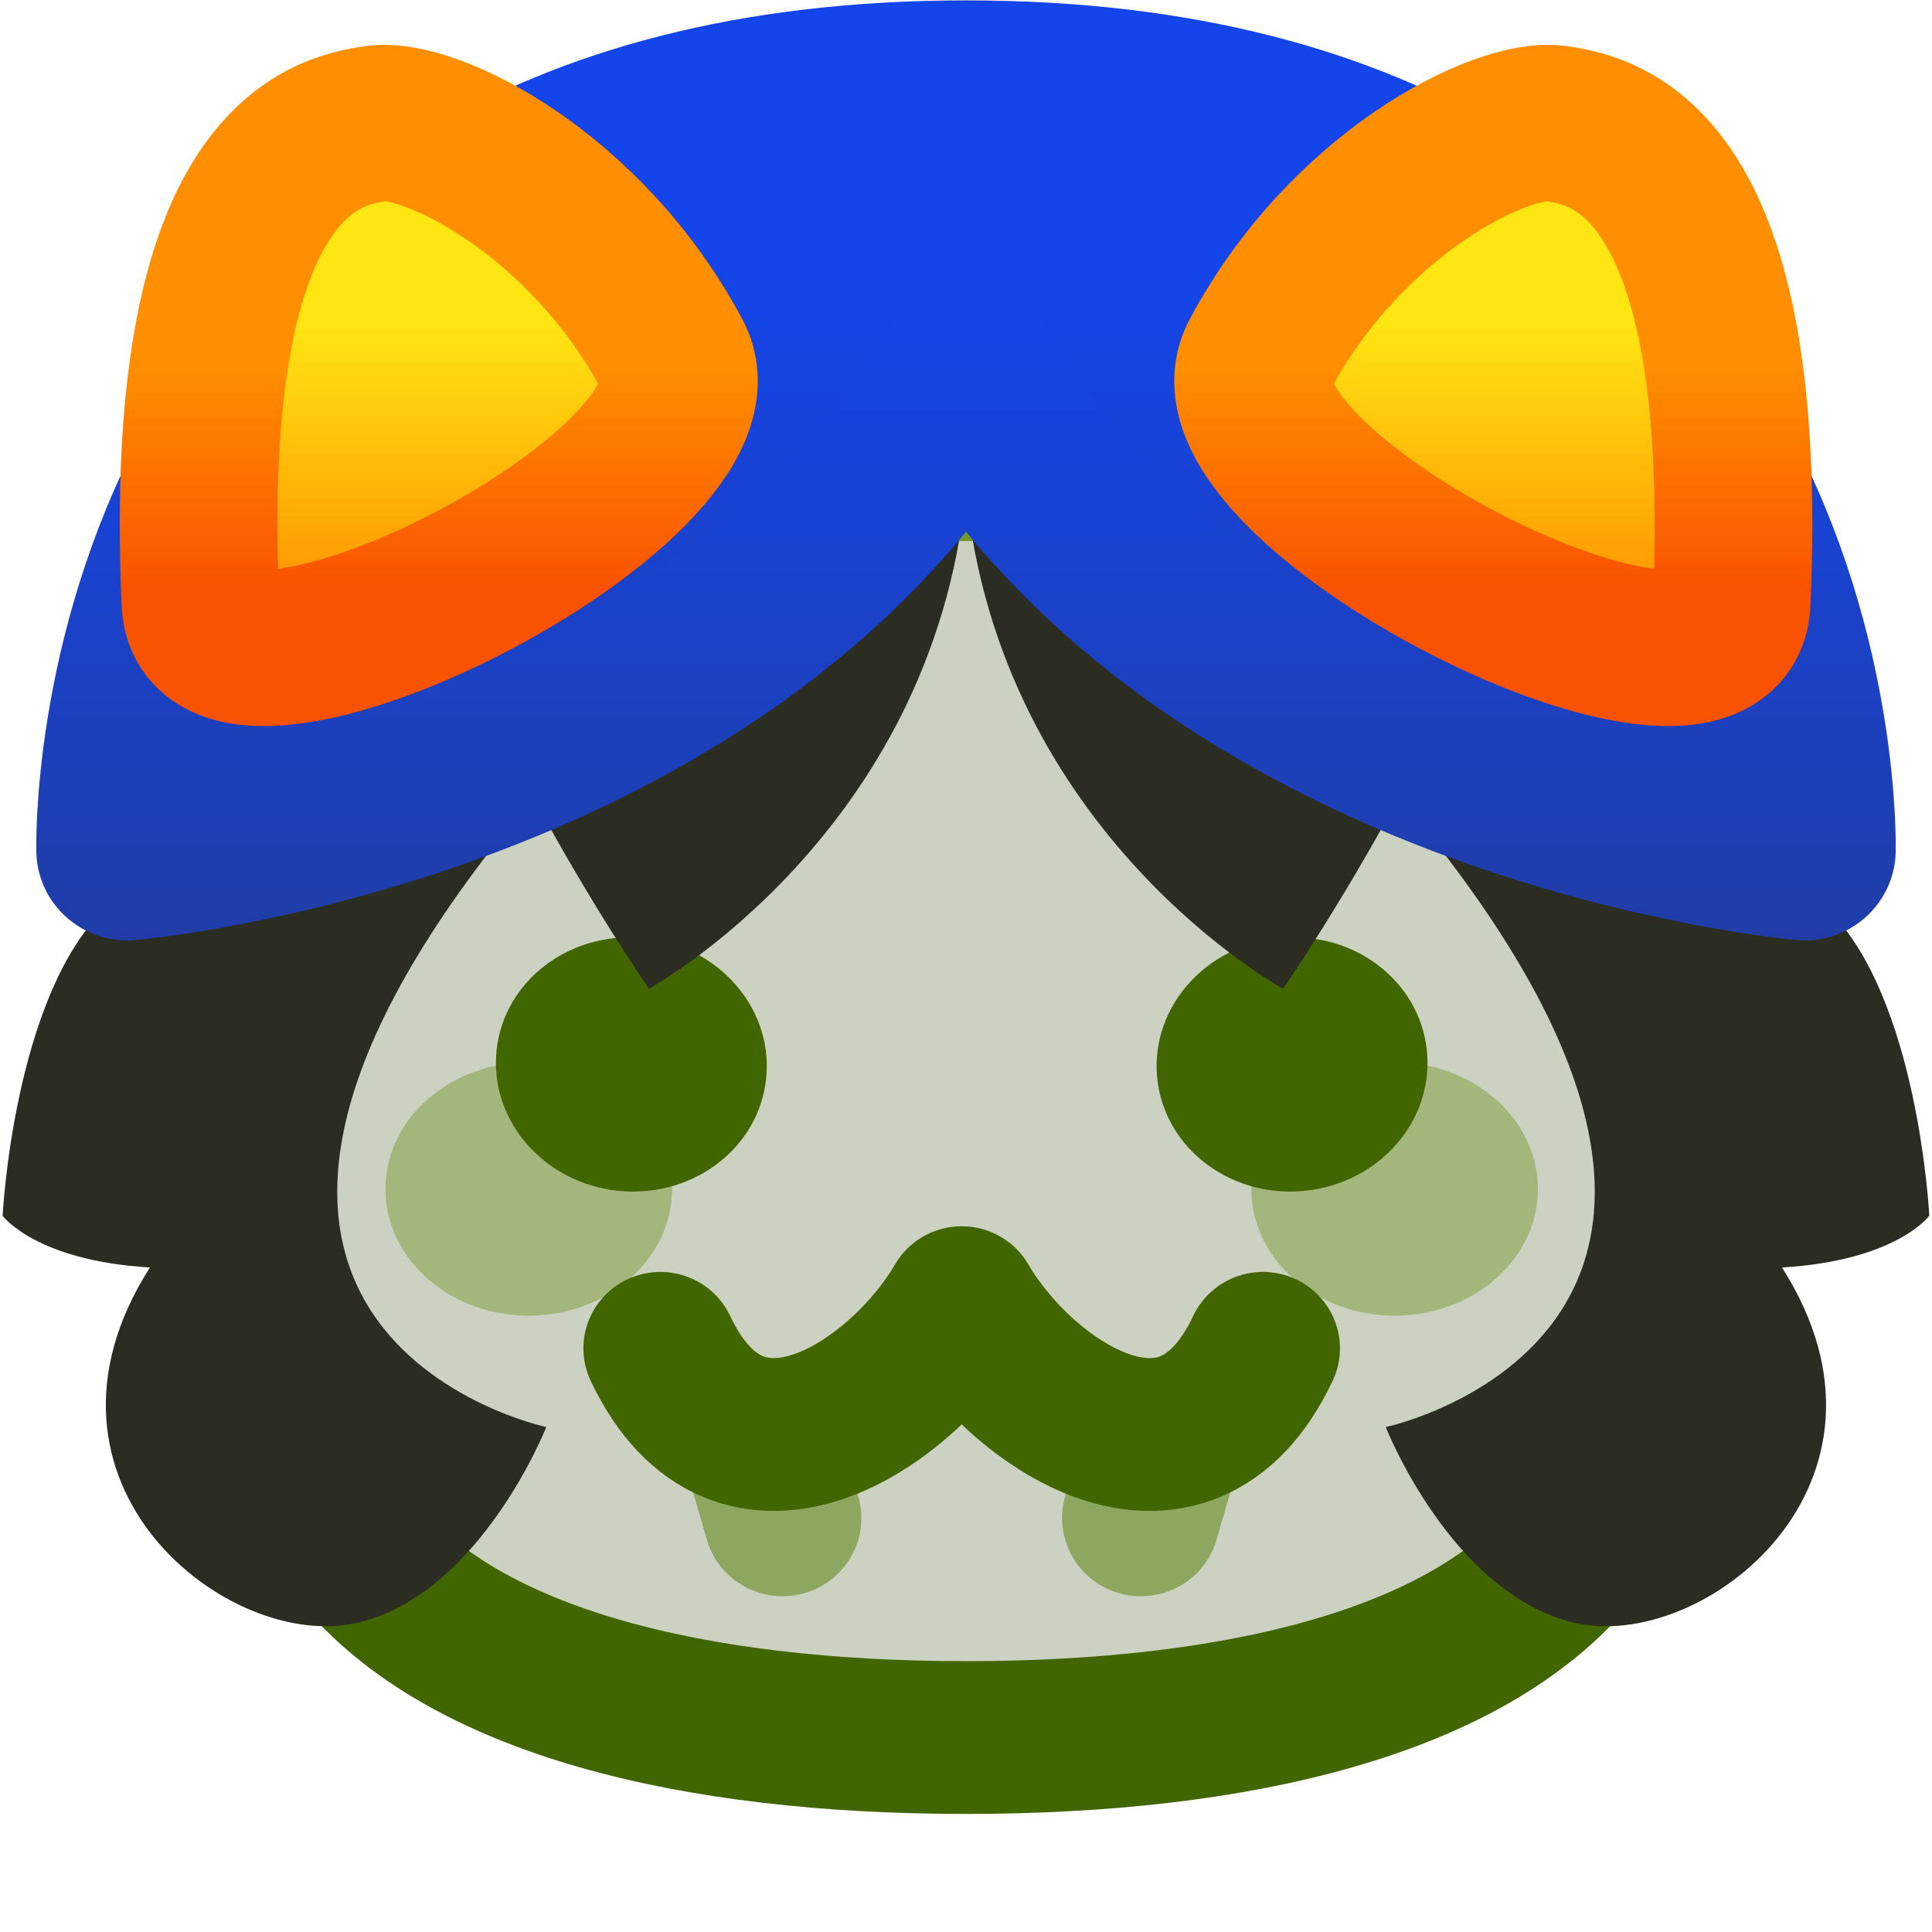
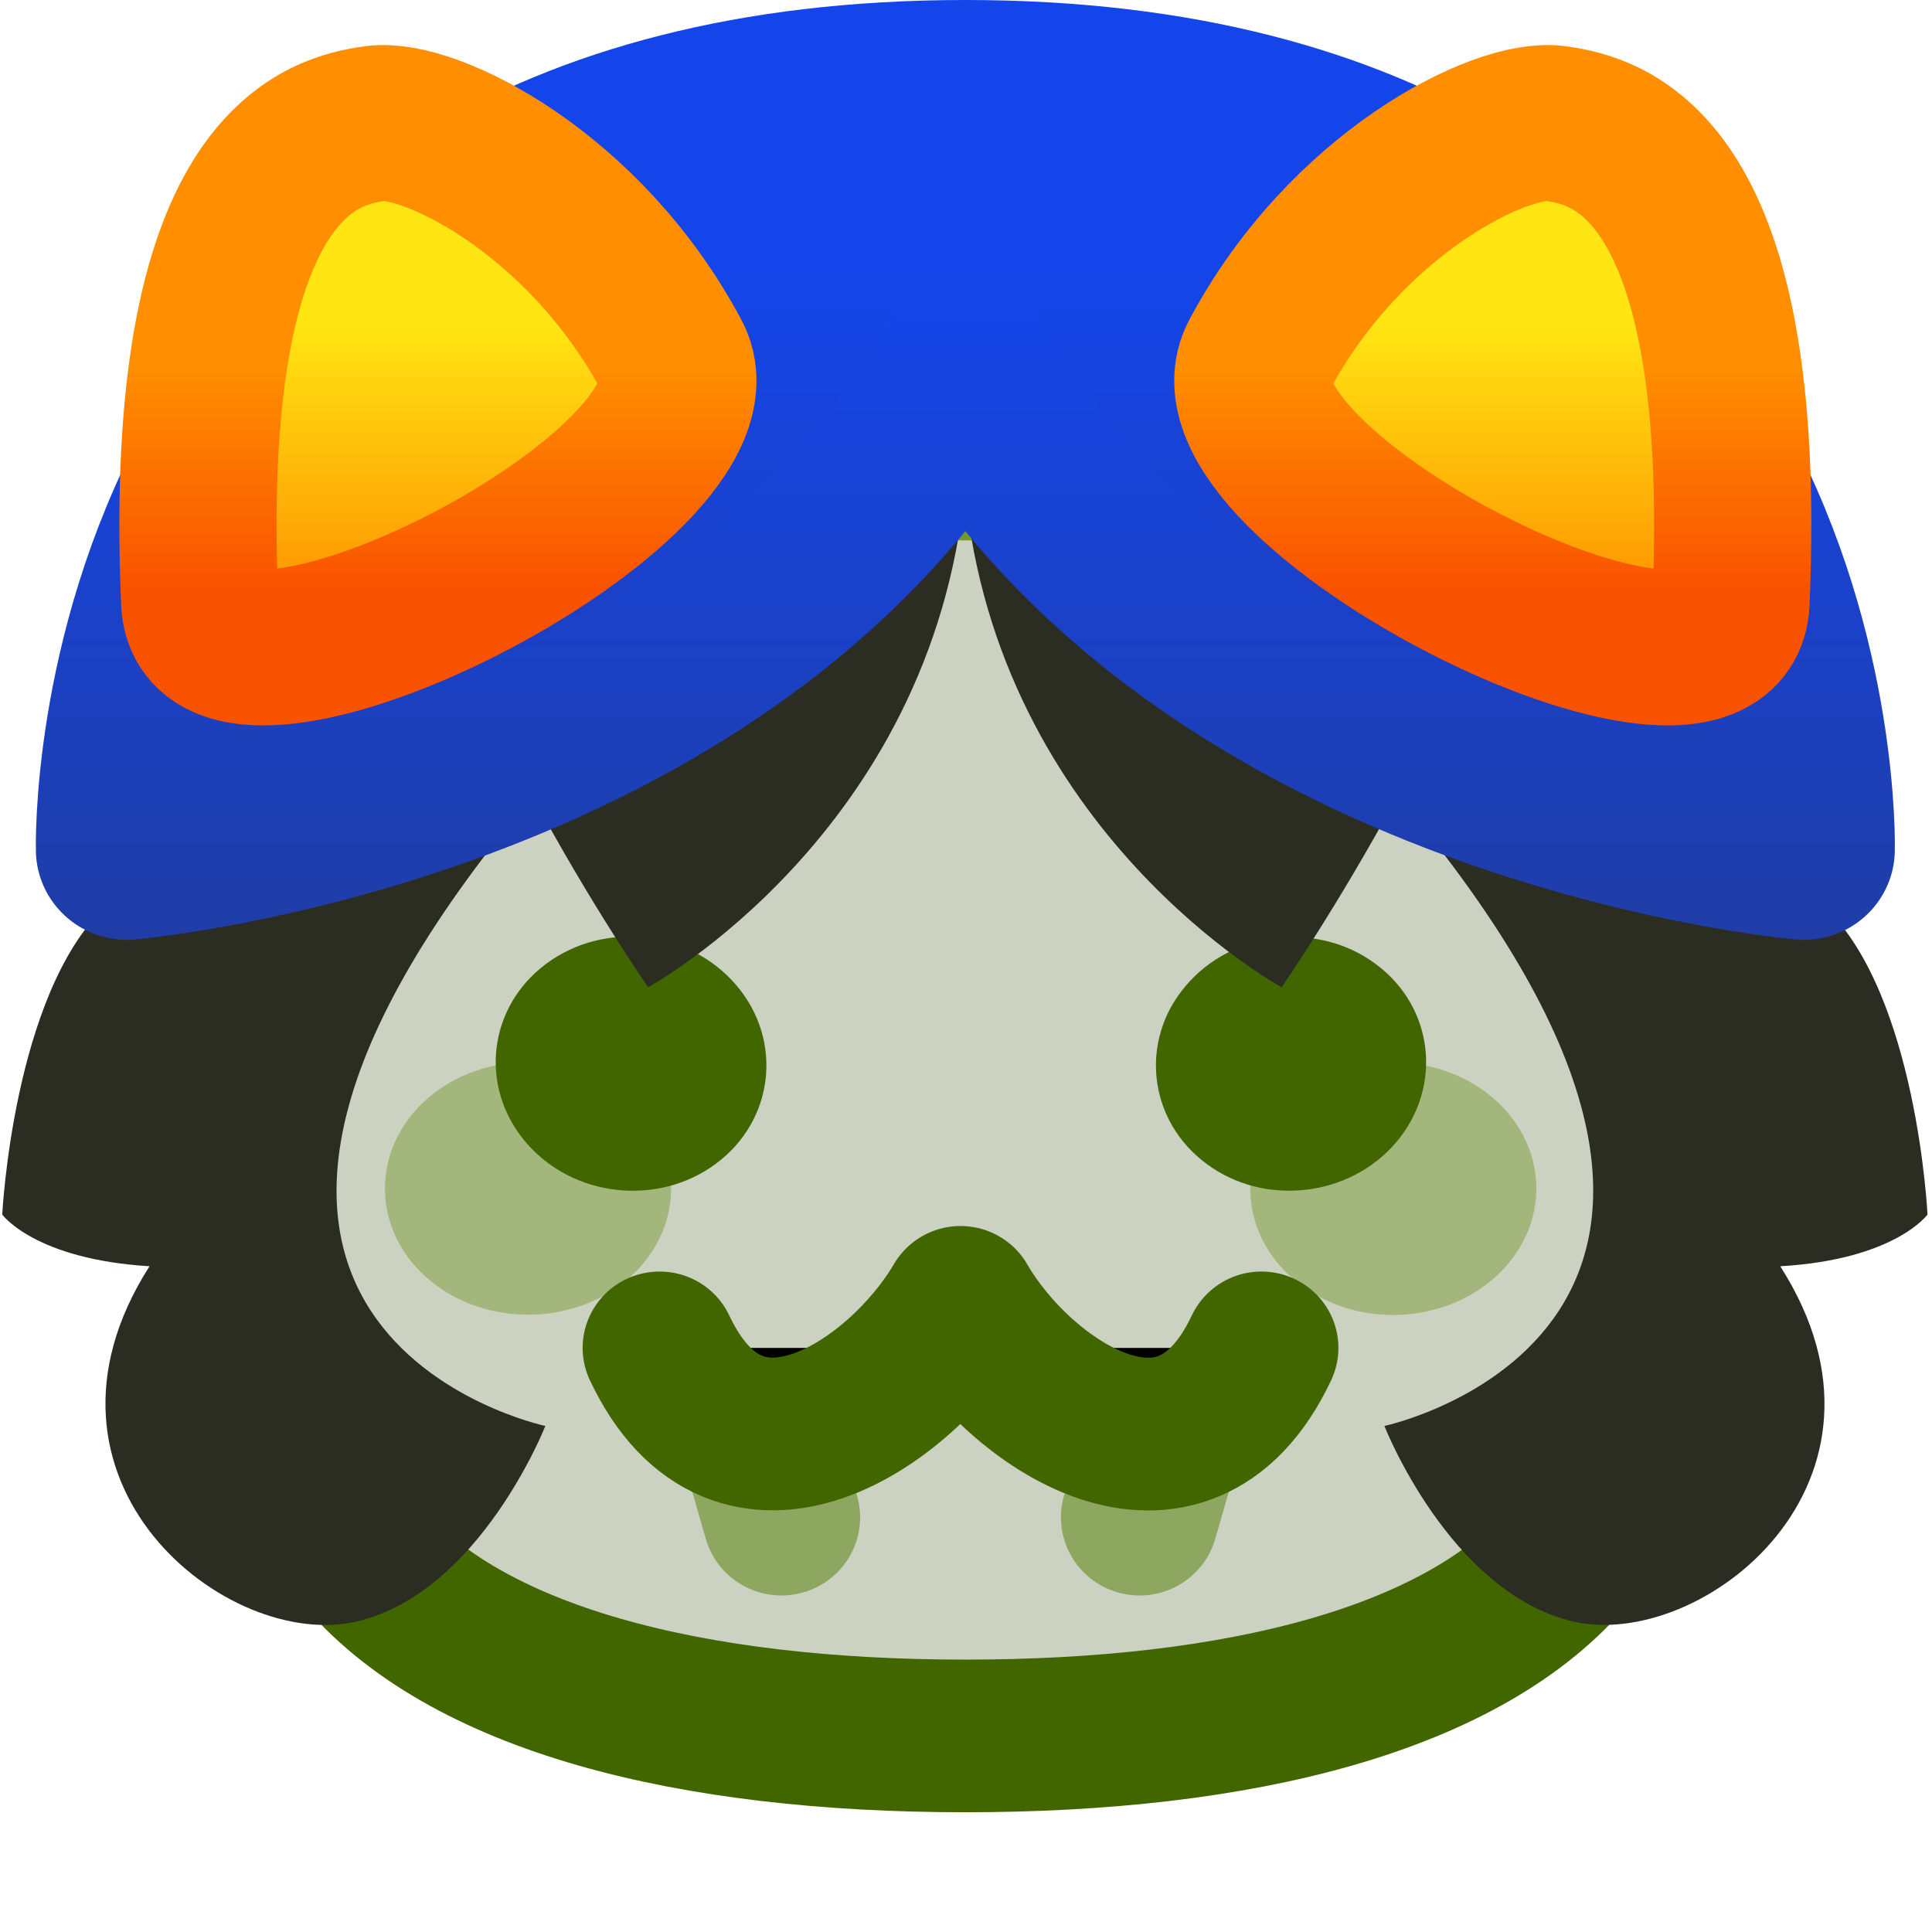
<svg xmlns="http://www.w3.org/2000/svg" xmlns:xlink="http://www.w3.org/1999/xlink" version="1.1" viewBox="0 0 32 32">
  <defs>
    <linearGradient id="linearGradient12">
      <stop stop-color="#1445ea" offset="0" />
      <stop stop-color="#233b94" offset="1" />
    </linearGradient>
    <linearGradient id="linearGradient10">
      <stop stop-color="#0f87ff" offset="0" />
      <stop stop-color="#5911b4" offset="1" />
    </linearGradient>
-     <linearGradient id="linearGradient2" x1="9.172" x2="9.172" y1="8.376" y2="25.033" gradientTransform="translate(1 1.9737)" gradientUnits="userSpaceOnUse">
+     <linearGradient id="linearGradient2" x1="9.17" x2="9.17" y1="8.37" y2="25.03" gradientTransform="translate(1 1.97)" gradientUnits="userSpaceOnUse">
      <stop stop-color="#73992a" offset=".2" />
      <stop stop-color="#416600" offset="1" />
    </linearGradient>
-     <linearGradient id="linearGradient11" x1="26.759" x2="30.259" y1="15.293" y2="22.798" gradientTransform="matrix(-1 0 0 1 32.194 .067914)" gradientUnits="userSpaceOnUse" xlink:href="#linearGradient10" />
-     <linearGradient id="linearGradient17" x1="27.371" x2="30.118" y1="16.414" y2="22.305" gradientUnits="userSpaceOnUse" xlink:href="#linearGradient10" />
-     <linearGradient id="linearGradient13" x1="8.428" x2="8.428" y1=".221" y2="17.332" gradientTransform="matrix(1.0419 0 0 1.0422 .24261 .49889)" gradientUnits="userSpaceOnUse" xlink:href="#linearGradient12" />
-     <linearGradient id="linearGradient6" x1="16" x2="16" y1="-.054" y2="16.287" gradientTransform="matrix(1.0419 0 0 1.0422 .24261 .49889)" gradientUnits="userSpaceOnUse" xlink:href="#linearGradient12" />
-     <linearGradient id="linearGradient15" x1="16.912" x2="16.912" y1="10.697" y2="-2.448" gradientTransform="translate(0 .48913)" gradientUnits="userSpaceOnUse">
+     <linearGradient id="linearGradient11" x1="26.75" x2="30.25" y1="15.29" y2="22.79" gradientTransform="matrix(-1 0 0 1 32.19 .067914)" gradientUnits="userSpaceOnUse" xlink:href="#linearGradient10" />
+     <linearGradient id="linearGradient17" x1="27.37" x2="30.11" y1="16.41" y2="22.30" gradientUnits="userSpaceOnUse" xlink:href="#linearGradient10" />
+     <linearGradient id="linearGradient13" x1="8.42" x2="8.42" y1=".221" y2="17.33" gradientTransform="matrix(1.04 0 0 1.04 .24261 .49889)" gradientUnits="userSpaceOnUse" xlink:href="#linearGradient12" />
+     <linearGradient id="linearGradient6" x1="16" x2="16" y1="-.054" y2="16.28" gradientTransform="matrix(1.04 0 0 1.04 .24261 .49889)" gradientUnits="userSpaceOnUse" xlink:href="#linearGradient12" />
+     <linearGradient id="linearGradient15" x1="16.91" x2="16.91" y1="10.69" y2="-2.44" gradientTransform="translate(0 .48913)" gradientUnits="userSpaceOnUse">
      <stop stop-color="#f95200" offset=".302" />
      <stop stop-color="#ff8e00" offset=".66" />
    </linearGradient>
-     <linearGradient id="linearGradient19" x1="16.912" x2="16.912" y1="-.882" y2="9.522" gradientTransform="translate(0 .48913)" gradientUnits="userSpaceOnUse">
+     <linearGradient id="linearGradient19" x1="16.91" x2="16.91" y1="-.882" y2="9.52" gradientTransform="translate(0 .48913)" gradientUnits="userSpaceOnUse">
      <stop stop-color="#ffe612" offset=".183" />
      <stop stop-color="#ff8e00" offset=".782" />
    </linearGradient>
  </defs>
  <g transform="matrix(.94118 0 0 .94118 .94108 .94106)">
-     <g transform="matrix(.86816 0 0 .86146 2.1098 3.4361)" stroke-width="1.156">
-       <g transform="matrix(.95982 0 0 .95948 -.23286 -.028272)" stroke-width="1.205">
-         <path d="m16.912 4.555c-5.112 0-10.381 3.482-13.117 8.259-2.615 4.567-3.779 9.897 0.301 14.915 2.225 2.736 7.041 3.928 12.815 3.928s10.59-1.191 12.815-3.928c4.08-5.018 2.917-10.348 0.301-14.915-2.736-4.777-8.005-8.259-13.117-8.259z" fill="#ccd2c2" stroke="url(#linearGradient2)" stroke-linecap="round" stroke-linejoin="round" stroke-miterlimit="2" stroke-width="3.253" style="paint-order:fill markers stroke" />
+     <g transform="matrix(.86816 0 0 .86146 2.10 3.43)" stroke-width="1.15">
+       <g transform="matrix(.95982 0 0 .95948 -.23286 -.028272)" stroke-width="1.20">
+         <path d="m16.91 4.55c-5.11 0-10.38 3.48-13.11 8.25-2.61 4.56-3.77 9.89 0.30 14.91 2.22 2.73 7.04 3.92 12.81 3.92s10.59-1.19 12.81-3.92c4.08-5.01 2.91-10.34 0.30-14.91-2.73-4.77-8.00-8.25-13.11-8.25z" fill="#ccd2c2" stroke="url(#linearGradient2)" stroke-linecap="round" stroke-linejoin="round" stroke-miterlimit="2" stroke-width="3.25" style="paint-order:fill markers stroke" />
      </g>
-       <g transform="translate(-1 .11322)" stroke-width="1.156">
-         <path transform="matrix(.95795 .059839 -.075681 .95649 .76714 -.91235)" d="m12.319 20.264c0 1.49-1.354 2.699-3.025 2.699-1.67 0-3.025-1.208-3.025-2.699s1.354-2.699 3.025-2.699c1.67 0 3.025 1.208 3.025 2.699zm12.212-0.764c0.234 1.476 1.765 2.504 3.419 2.296s2.805-1.573 2.57-3.049c-0.234-1.476-1.765-2.504-3.419-2.296-1.654 0.208-2.805 1.573-2.57 3.049z" fill="#a3b67b" style="paint-order:fill markers stroke" />
-         <path transform="matrix(.64315 .76574 -.8013 .59826 1 .55962)" d="m20.975 3.189c0 1.476-1.196 2.672-2.672 2.672-1.476 0-2.672-1.196-2.672-2.672s1.196-2.672 2.672-2.672c1.476 0 2.672 1.196 2.672 2.672zm5.966-7.636c1.417-0.338 2.292-1.793 1.954-3.249s-1.761-2.362-3.179-2.024c-1.417 0.338-2.292 1.793-1.954 3.249 0.338 1.456 1.761 2.362 3.179 2.024z" fill="#416600" style="paint-order:fill markers stroke" />
-         <path transform="translate(1 .71243)" d="m11.916 23.77 0.365 1.267m7.628-1.267-0.365 1.267" fill="none" stroke="#8da760" stroke-linecap="round" stroke-miterlimit="3" stroke-width="3.194" style="paint-order:fill markers stroke" />
-         <path d="m10.805 22.282c1.613 3.441 4.918 1.127 6.107-0.933 1.19 2.06 4.494 4.374 6.107 0.933" fill="none" stroke="#416600" stroke-linecap="round" stroke-linejoin="round" stroke-miterlimit="2" stroke-width="3.122" style="paint-order:fill markers stroke" />
+       <g transform="translate(-1 .11322)" stroke-width="1.15">
+         <path transform="matrix(.95795 .059839 -.075681 .95649 .76714 -.91235)" d="m12.31 20.26c0 1.49-1.35 2.69-3.02 2.69-1.67 0-3.02-1.20-3.02-2.69s1.35-2.69 3.02-2.69c1.67 0 3.02 1.20 3.02 2.69zm12.21-0.76c0.23 1.47 1.76 2.50 3.41 2.29s2.80-1.57 2.57-3.04c-0.23-1.47-1.76-2.50-3.41-2.29-1.65 0.20-2.80 1.57-2.57 3.04z" fill="#a3b67b" style="paint-order:fill markers stroke" />
+         <path transform="matrix(.64315 .76574 -.8013 .59826 1 .55962)" d="m20.97 3.18c0 1.47-1.19 2.67-2.67 2.67-1.47 0-2.67-1.19-2.67-2.67s1.19-2.67 2.67-2.67c1.47 0 2.67 1.19 2.67 2.67zm5.96-7.63c1.41-0.33 2.29-1.79 1.95-3.24s-1.76-2.36-3.17-2.02c-1.41 0.33-2.29 1.79-1.95 3.24 0.33 1.45 1.76 2.36 3.17 2.02z" fill="#416600" style="paint-order:fill markers stroke" />
+         <path transform="translate(1 .71243)" d="m11.91 23.77 0.36 1.26m7.62-1.26-0.36 1.26" stroke="#8da760" stroke-linecap="round" stroke-miterlimit="3" stroke-width="3.19" style="paint-order:fill markers stroke" />
+         <path d="m10.80 22.28c1.61 3.44 4.91 1.12 6.10-0.93 1.18 2.06 4.49 4.37 6.10 0.93" stroke="#416600" stroke-linecap="round" stroke-linejoin="round" stroke-miterlimit="2" stroke-width="3.12" style="paint-order:fill markers stroke" />
      </g>
-       <g transform="translate(0 2.1278)" display="none">
-         <g transform="translate(-.91243 -.7124)" display="inline" stroke-width="1.156">
+       <g transform="translate(0 2.12)" display="none">
+         <g transform="translate(-.91243 -.7124)" display="inline" stroke-width="1.15">
          <g>
-             <path transform="matrix(.99896 .045668 -.10749 .99421 0 0)" d="m12.508 16.057c0 1.105-1.367 2-3.053 2-1.686 0-3.053-0.895-3.053-2s1.367-2 3.053-2c1.686 0 3.053 0.895 3.053 2zm12.24-0.562c0.237 1.094 1.782 1.855 3.451 1.701 1.669-0.154 2.831-1.166 2.595-2.26-0.237-1.094-1.782-1.855-3.451-1.701-1.669 0.154-2.831 1.166-2.595 2.26z" display="inline" fill="#a3b67b" style="paint-order:fill markers stroke" />
-             <path transform="translate(.86417 .2322)" d="m16.048 25.264-6.245-4.646 6.245-3.707zm1e-6 0 6.245-4.646-6.245-3.707z" display="inline" fill="#6d8142" style="paint-order:fill markers stroke" />
-             <path transform="translate(.86417 .2322)" d="m12.7 23.566s0.956-2.649 3.348-2.649v4.279zm6.697 0s-0.956-2.649-3.348-2.649v4.279z" display="inline" fill="#8fa957" style="paint-order:fill markers stroke" />
+             <path transform="matrix(.99896 .045668 -.10749 .99421 0 0)" d="m12.50 16.05c0 1.10-1.36 2.00-3.05 2.00-1.68 0-3.05-0.89-3.05-2.00s1.36-2.00 3.05-2.00c1.68 0 3.05 0.89 3.05 2.00zm12.24-0.56c0.23 1.09 1.78 1.85 3.45 1.70 1.66-0.15 2.83-1.16 2.59-2.25-0.23-1.09-1.78-1.85-3.45-1.70-1.66 0.15-2.83 1.16-2.59 2.25z" display="inline" fill="#a3b67b" style="paint-order:fill markers stroke" />
+             <path transform="translate(.86417 .2322)" d="m16.04 25.26-6.24-4.64 6.24-3.70zm1e-6 0 6.24-4.64-6.24-3.70z" display="inline" fill="#6d8142" style="paint-order:fill markers stroke" />
+             <path transform="translate(.86417 .2322)" d="m12.7 23.56s0.95-2.64 3.34-2.64v4.27zm6.69 0s-0.95-2.64-3.34-2.64v4.27z" display="inline" fill="#8fa957" style="paint-order:fill markers stroke" />
          </g>
-           <path d="m11.343 20.492s1.901 5.128 5.569 5.128 5.569-5.128 5.569-5.128" display="inline" fill="none" stroke="#416600" stroke-linecap="round" stroke-linejoin="round" stroke-miterlimit="2" stroke-width="3.122" style="paint-order:fill markers stroke" />
-           <path d="m8.394 18.895c3.057 2.803 6.955 0.3 8.518-2.269 1.563 2.57 5.461 5.072 8.518 2.269" fill="none" stroke="#416600" stroke-linecap="round" stroke-linejoin="round" stroke-miterlimit="2" stroke-width="3.122" style="paint-order:fill markers stroke" />
-           <path d="m7.241 14.24c0.22-1.768 3.995-2.293 5.203-1.23 1.491 1.313 0.505 4.037-0.953 3.442-2.948-1.203-4.447-0.627-4.25-2.212zm19.344 0c-0.22-1.768-3.995-2.293-5.203-1.23-1.491 1.313-0.505 4.037 0.953 3.442 2.948-1.203 4.447-0.627 4.25-2.212z" display="inline" fill="#416600" style="paint-order:fill markers stroke" />
+           <path d="m11.34 20.49s1.90 5.12 5.56 5.12 5.56-5.12 5.56-5.12" display="inline" stroke="#416600" stroke-linecap="round" stroke-linejoin="round" stroke-miterlimit="2" stroke-width="3.12" style="paint-order:fill markers stroke" />
+           <path d="m8.39 18.89c3.05 2.80 6.95 0.30 8.51-2.26 1.56 2.56 5.46 5.07 8.51 2.26" stroke="#416600" stroke-linecap="round" stroke-linejoin="round" stroke-miterlimit="2" stroke-width="3.12" style="paint-order:fill markers stroke" />
+           <path d="m7.24 14.24c0.22-1.76 3.99-2.29 5.20-1.23 1.49 1.31 0.50 4.03-0.95 3.44-2.94-1.20-4.44-0.62-4.24-2.21zm19.34 0c-0.22-1.76-3.99-2.29-5.20-1.23-1.49 1.31-0.50 4.03 0.95 3.44 2.94-1.20 4.44-0.62 4.24-2.21z" display="inline" fill="#416600" style="paint-order:fill markers stroke" />
        </g>
-         <g transform="translate(0 -.30561)" display="none" fill="#01bff0" stroke-linecap="round" stroke-miterlimit="2" stroke-width="2.313">
-           <path d="m26.225 15.009c-2.579 7.681 2.366 9.368 4.162 8.489s3.748-5.474-4.162-8.489z" display="inline" stroke="url(#linearGradient17)" style="paint-order:fill markers stroke" />
-           <path d="m5.775 15.009c2.579 7.681-2.366 9.368-4.162 8.489-1.796-0.879-3.748-5.474 4.162-8.489z" display="inline" stroke="url(#linearGradient11)" style="paint-order:fill markers stroke" />
+         <g transform="translate(0 -.30561)" display="none" fill="#01bff0" stroke-linecap="round" stroke-miterlimit="2" stroke-width="2.31">
+           <path d="m26.22 15.00c-2.57 7.68 2.36 9.36 4.16 8.48s3.74-5.47-4.16-8.48z" display="inline" stroke="url(#linearGradient17)" style="paint-order:fill markers stroke" />
+           <path d="m5.77 15.00c2.57 7.68-2.36 9.36-4.16 8.48-1.79-0.87-3.74-5.47 4.16-8.48z" display="inline" stroke="url(#linearGradient11)" style="paint-order:fill markers stroke" />
        </g>
      </g>
      <g transform="matrix(.95982 0 0 .95948 -.23286 -.028272)" stroke-linecap="round" stroke-miterlimit="3">
-         <path d="m16.912 4.559-18.182 9.447c-1.932 1.875-2.164 6.541-2.164 6.541s0.688 0.956 3.111 1.102c-2.904 4.588 1.665 8.22 4.398 7.561 2.591-0.626 3.973-4.164 3.973-4.164s-9.747-2.077-0.275-13.41c1.236 2.318 2.441 4.078 2.441 4.078s5.988-3.289 6.697-10.609c0.71 7.32 6.697 10.609 6.697 10.609s1.207-1.76 2.443-4.078c9.472 11.333-0.275 13.41-0.275 13.41s1.379 3.538 3.971 4.164c2.733 0.66 7.302-2.972 4.398-7.561 2.424-0.146 3.111-1.102 3.111-1.102 0 0-0.23-4.666-2.162-6.541z" fill="#2b2d23" stroke-width="1.256" style="paint-order:fill markers stroke" />
-         <path d="m16.912 2.604c-5.198 9.077-17.714 10.16-17.714 10.16s-0.42-16.173 17.714-16.173c18.134 0 17.714 16.173 17.714 16.173s-12.516-1.083-17.714-10.16z" fill="url(#linearGradient6)" stroke="url(#linearGradient13)" stroke-linejoin="round" stroke-width="3.841" style="paint-order:fill markers stroke" />
-         <path d="m0.742 7.491c-0.406-9.346 2.578-10.038 3.717-10.198s4.43 1.477 6.262 4.954c1.452 2.755-9.838 8.485-9.979 5.244zm32.341 0c0.406-9.346-2.578-10.038-3.717-10.198s-4.43 1.477-6.262 4.954c-1.452 2.755 9.838 8.485 9.979 5.244z" fill="url(#linearGradient19)" stroke="url(#linearGradient15)" stroke-width="3.329" style="paint-order:fill markers stroke" />
+         <path d="m16.91 4.55-18.18 9.44c-1.93 1.87-2.16 6.54-2.16 6.54s0.68 0.95 3.11 1.10c-2.90 4.58 1.66 8.22 4.39 7.56 2.59-0.62 3.97-4.16 3.97-4.16s-9.74-2.07-0.27-13.41c1.23 2.31 2.44 4.07 2.44 4.07s5.98-3.28 6.69-10.60c0.70 7.32 6.69 10.60 6.69 10.60s1.20-1.75 2.44-4.07c9.47 11.33-0.27 13.41-0.27 13.41s1.37 3.53 3.97 4.16c2.73 0.65 7.30-2.97 4.39-7.56 2.42-0.14 3.11-1.10 3.11-1.10 0 0-0.22-4.66-2.16-6.54z" fill="#2b2d23" stroke-width="1.25" style="paint-order:fill markers stroke" />
+         <path d="m16.91 2.60c-5.19 9.07-17.71 10.16-17.71 10.16s-0.42-16.17 17.71-16.17c18.13 0 17.71 16.17 17.71 16.17s-12.51-1.08-17.71-10.16z" fill="url(#linearGradient6)" stroke="url(#linearGradient13)" stroke-linejoin="round" stroke-width="3.84" style="paint-order:fill markers stroke" />
+         <path d="m0.74 7.49c-0.40-9.34 2.57-10.03 3.71-10.19s4.42 1.47 6.26 4.95c1.45 2.75-9.83 8.48-9.97 5.24zm32.34 0c0.40-9.34-2.57-10.03-3.71-10.19s-4.42 1.47-6.26 4.95c-1.45 2.75 9.83 8.48 9.97 5.24z" fill="url(#linearGradient19)" stroke="url(#linearGradient15)" stroke-width="3.32" style="paint-order:fill markers stroke" />
      </g>
    </g>
  </g>
</svg>
